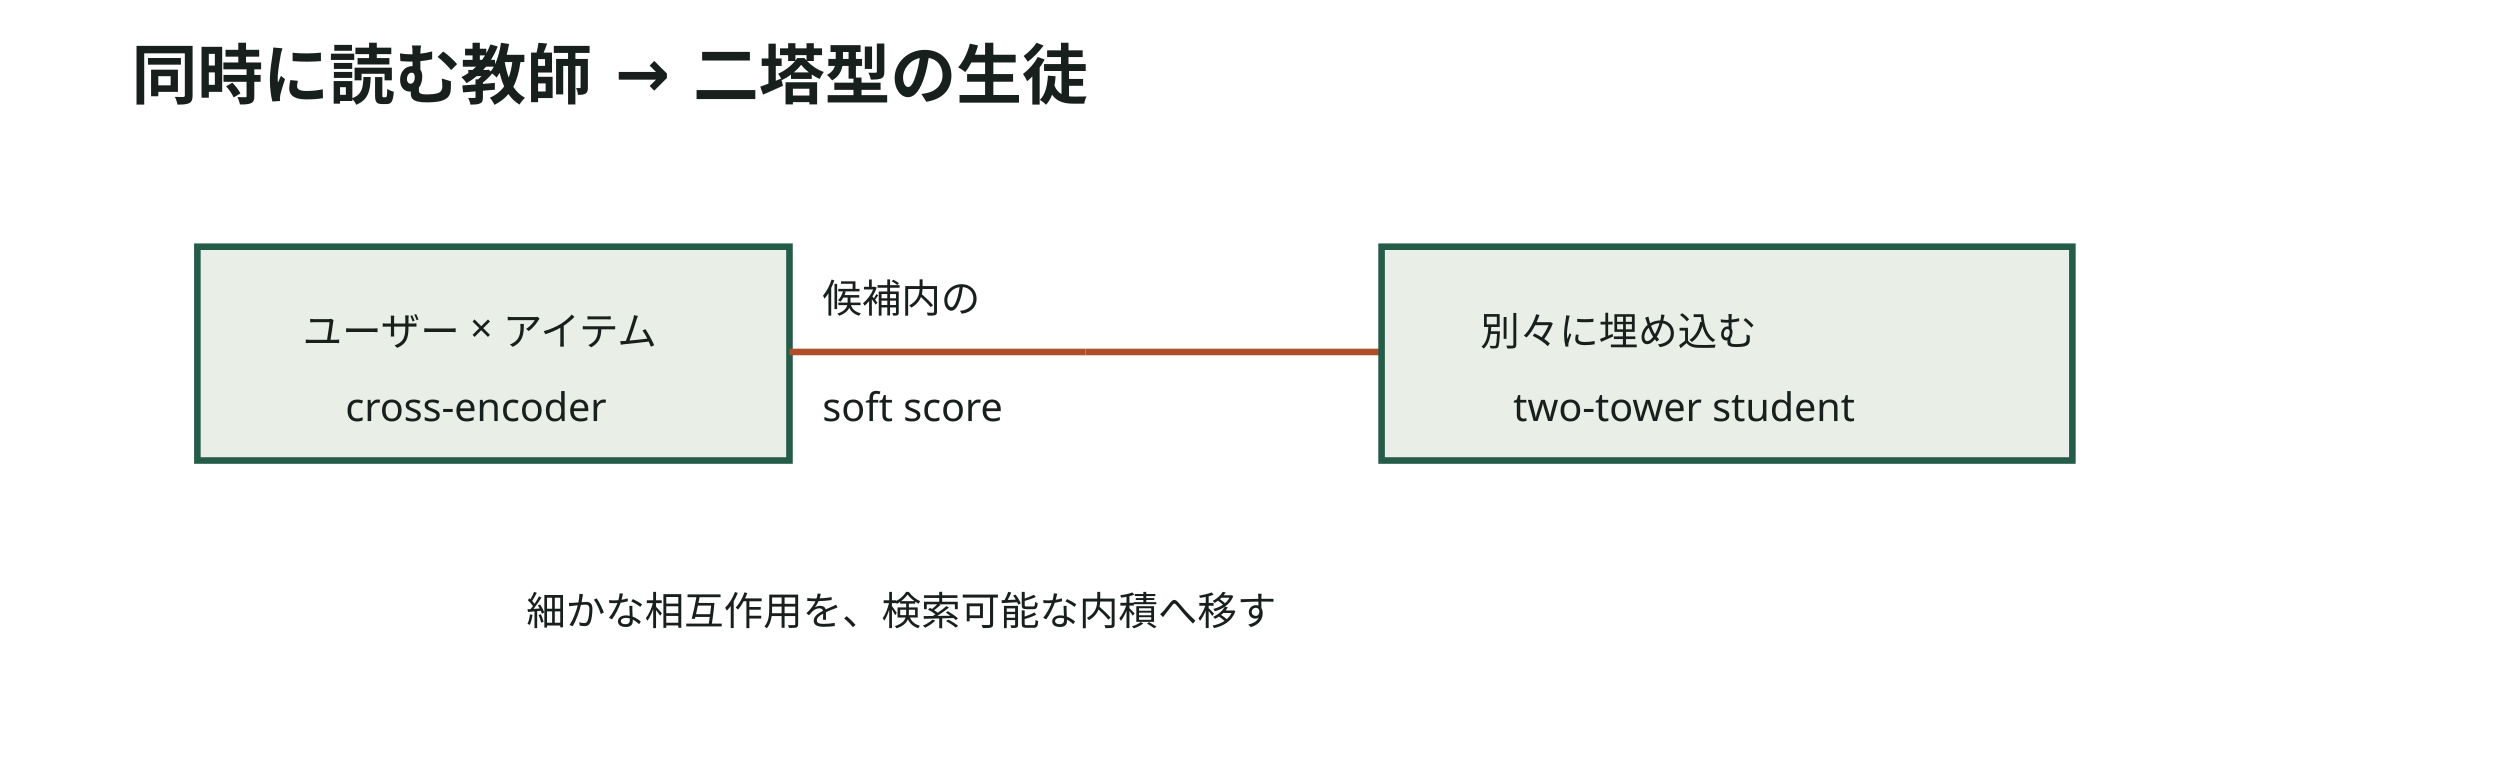
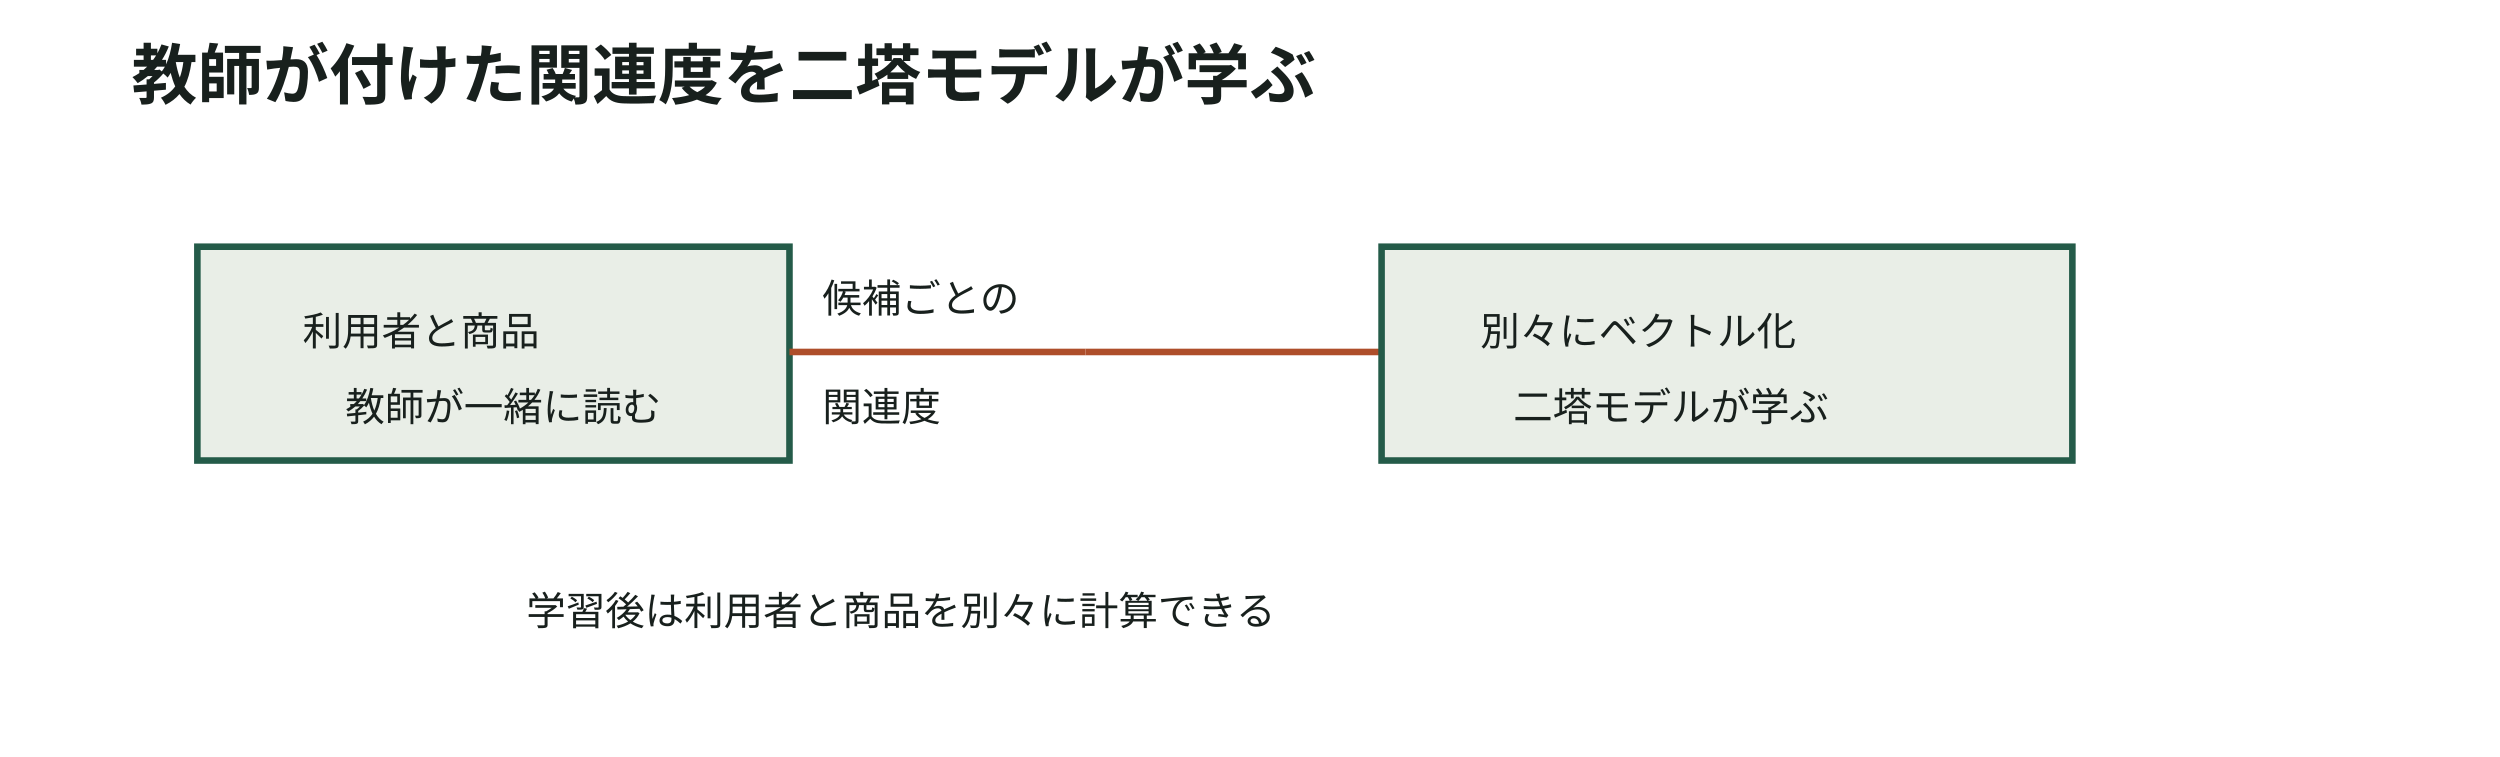
<svg xmlns="http://www.w3.org/2000/svg" width="760" height="230">
  <style>text{font-family:sans-serif;fill:#18201d}.b{fill:#e9eee7;stroke:#245b49;stroke-width:2}.a{stroke:#ae4e2a;stroke-width:2}</style>
-   <text x="40" y="30" font-size="20" font-weight="bold">同時に読む教師 → 二塔型の生徒</text>
+   <text x="40" y="30" font-size="20" font-weight="bold">教師が付けた関連度を二塔モデルが学ぶ</text>
  <rect class="b" x="60" y="75" width="180" height="65" />
-   <text x="92" y="105">ユーザー × アイテム</text>
-   <text x="105" y="128">cross-encoder</text>
+   <text x="92" y="105">利用者と商品</text>
+   <text x="105" y="128">教師が一緒に読む</text>
  <path class="a" d="M240 107h90" />
-   <text x="250" y="95">候補内の</text>
-   <text x="250" y="128">soft score</text>
+   <text x="250" y="95">候補ごとの</text>
+   <text x="250" y="128">関連度</text>
  <path class="a" d="M330 107h90" />
  <rect class="b" x="420" y="75" width="210" height="65" />
-   <text x="450" y="105">別々に埋め込む</text>
-   <text x="460" y="128">two-tower student</text>
-   <text x="160" y="190" fill="#ae4e2a">細かな相互作用を、検索可能な内積へ移す</text>
+   <text x="450" y="105">別々にベクトル化</text>
+   <text x="460" y="128">二塔モデルが学ぶ</text>
+   <text x="160" y="190" fill="#ae4e2a">学習後は利用者と商品を別々に計算できる</text>
</svg>
